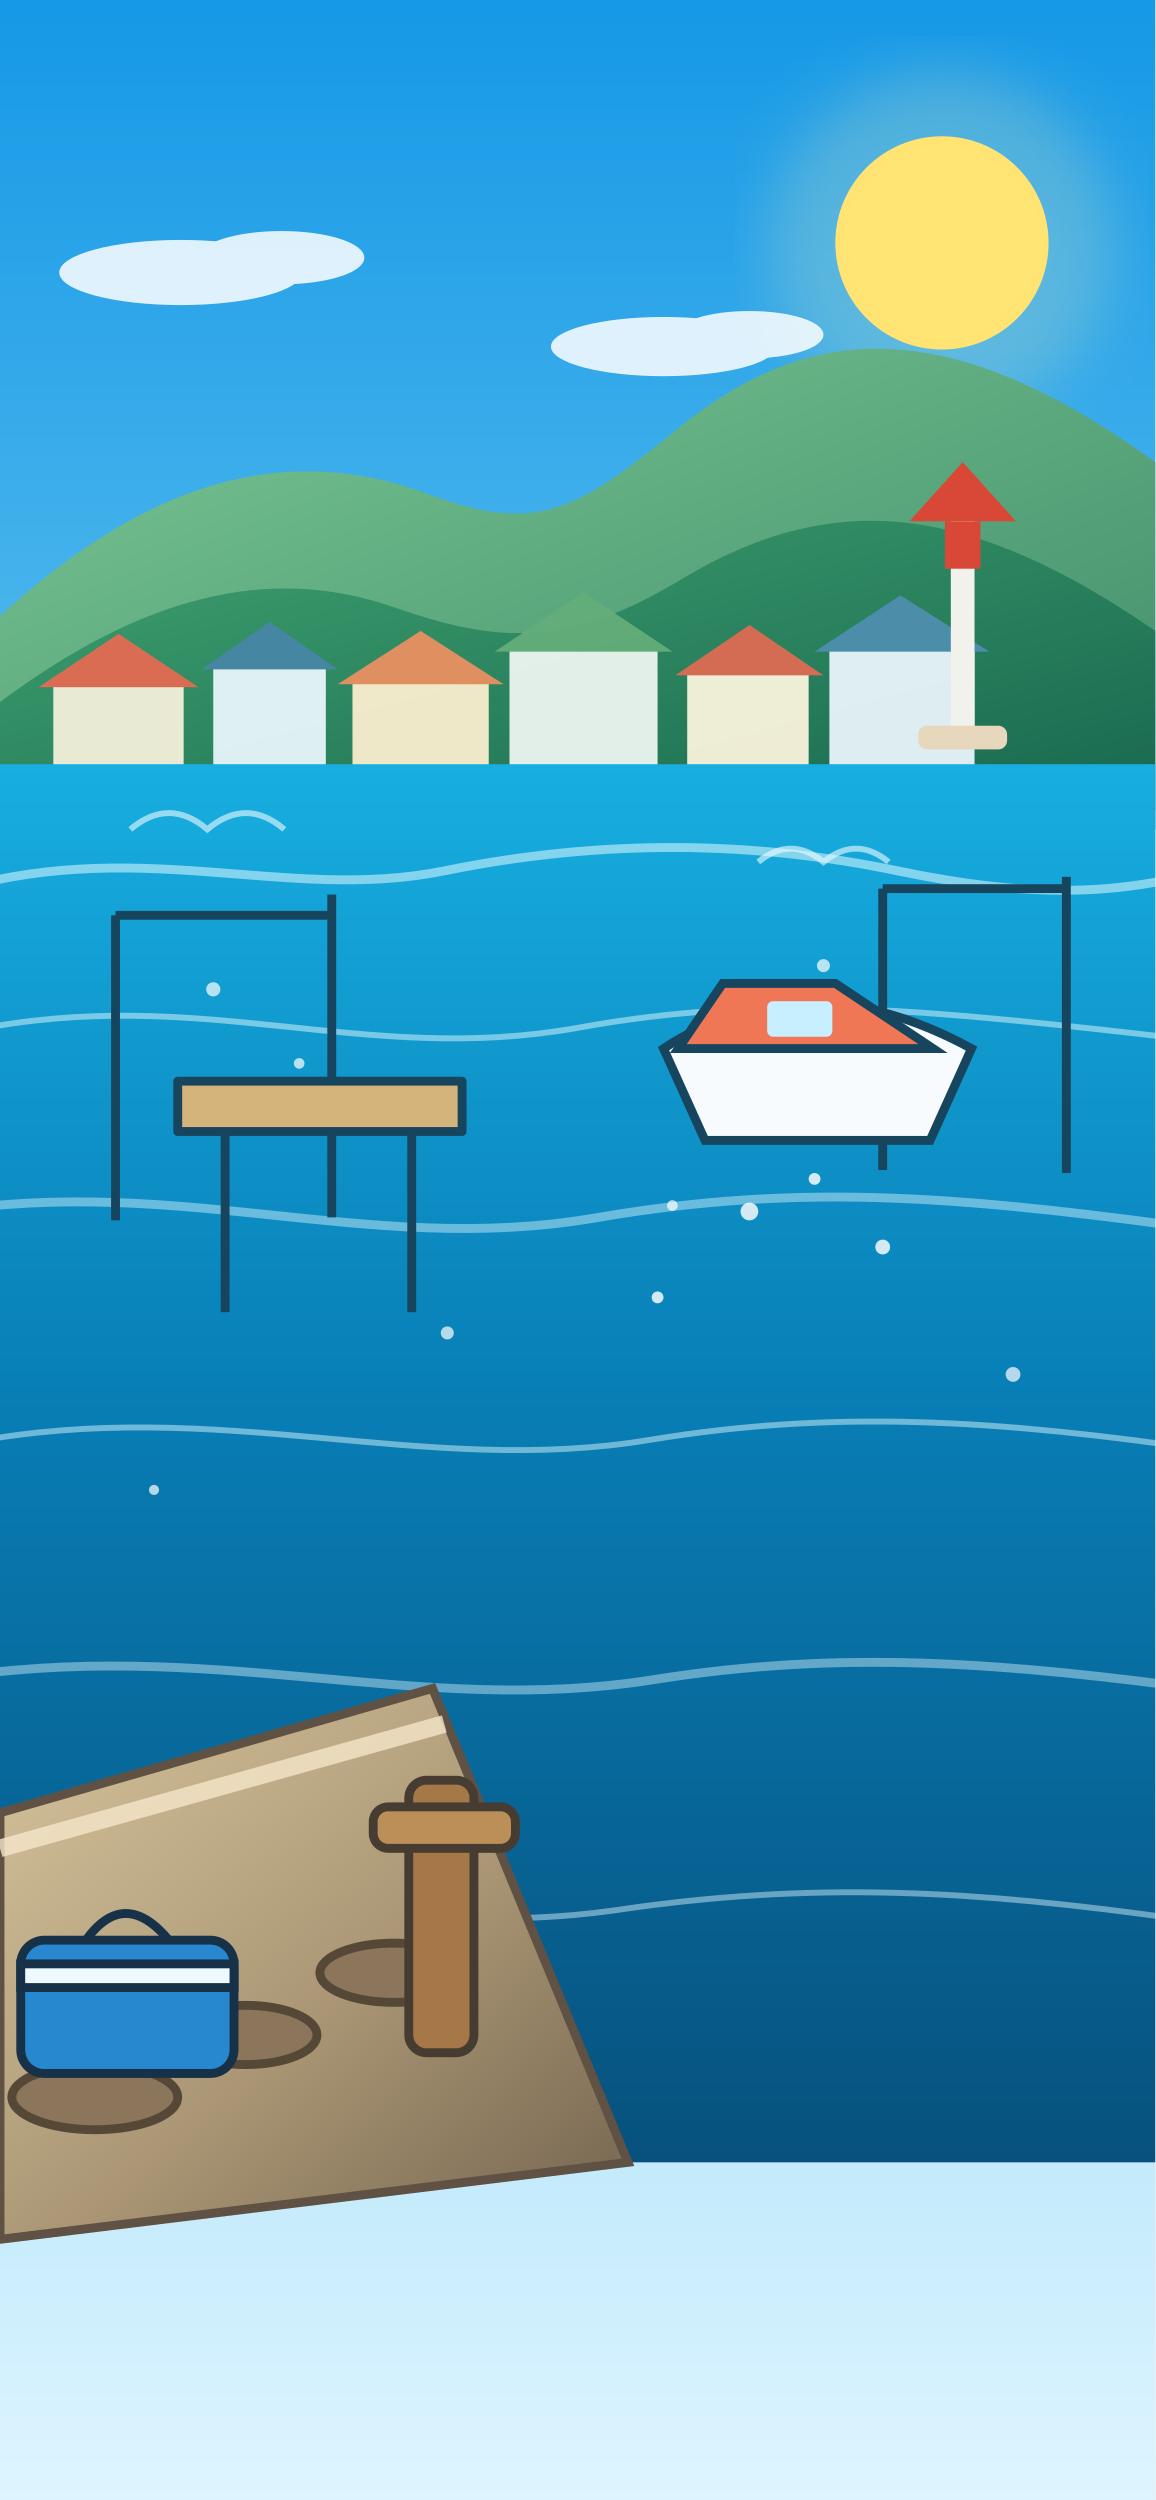
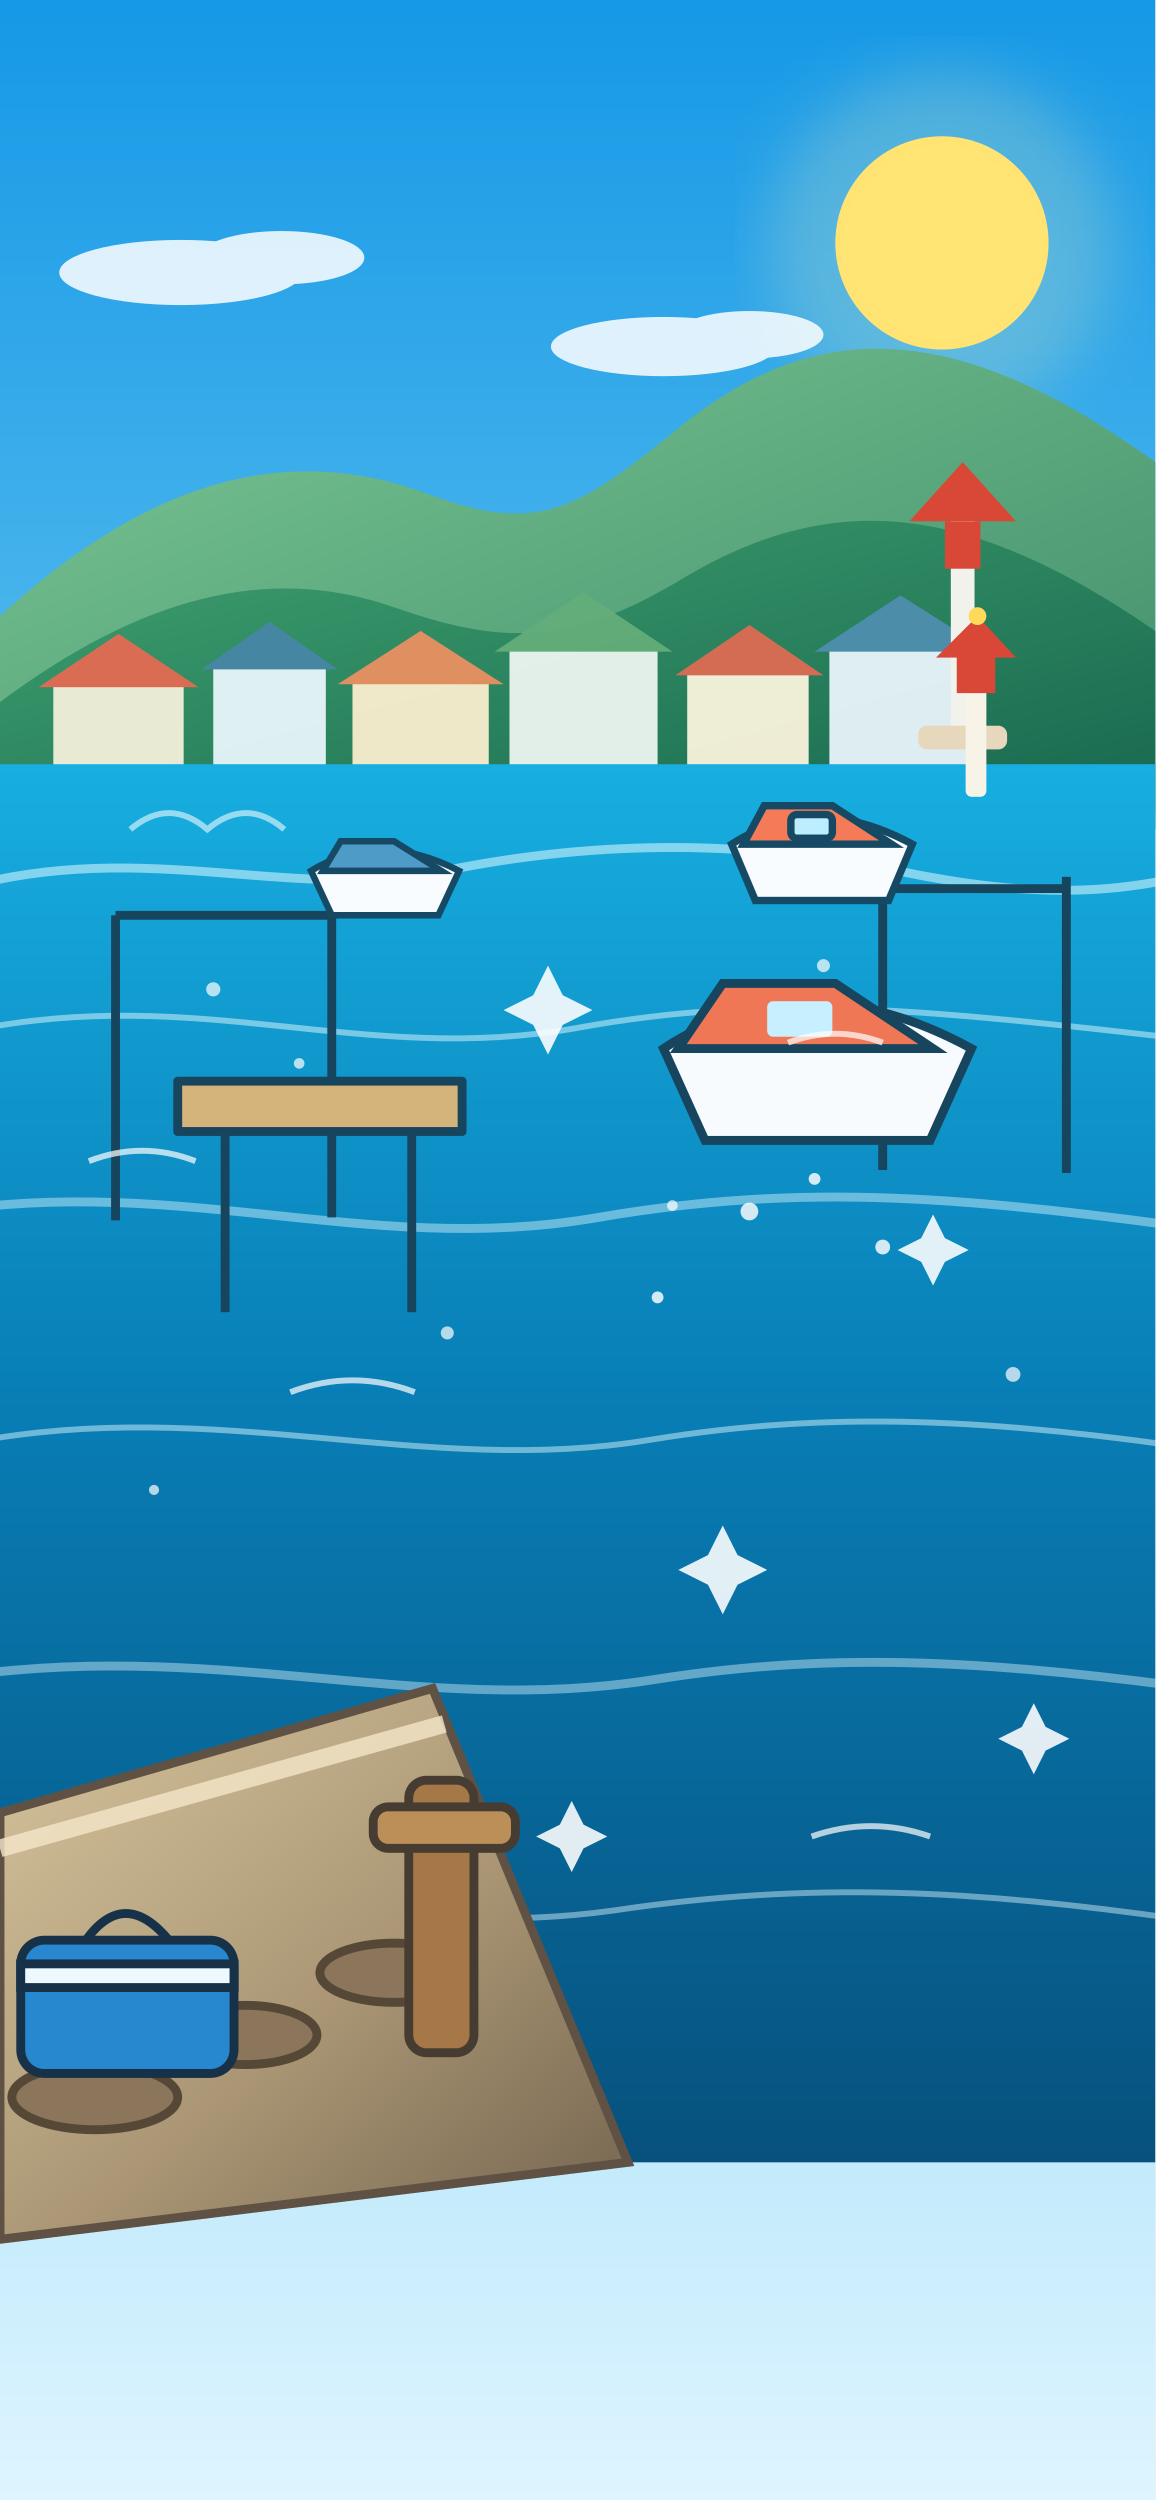
<svg xmlns="http://www.w3.org/2000/svg" viewBox="0 0 390 844">
  <defs>
    <linearGradient id="sky" x1="0" y1="0" x2="0" y2="1">
      <stop stop-color="#1598e6" />
      <stop offset=".48" stop-color="#75cdf2" />
      <stop offset="1" stop-color="#dff5ff" />
    </linearGradient>
    <linearGradient id="sea" x1="0" y1="0" x2="0" y2="1">
      <stop stop-color="#18aee0" />
      <stop offset=".44" stop-color="#087fb7" />
      <stop offset="1" stop-color="#07517d" />
    </linearGradient>
    <linearGradient id="mountain" x1="0" y1="0" x2="1" y2="1">
      <stop stop-color="#3fa16f" />
      <stop offset="1" stop-color="#17664e" />
    </linearGradient>
    <linearGradient id="mountain2" x1="0" y1="0" x2="1" y2="1">
      <stop stop-color="#7bc794" />
      <stop offset="1" stop-color="#3f8c6a" />
    </linearGradient>
    <linearGradient id="quay" x1="0" y1="0" x2="1" y2="1">
      <stop stop-color="#d7c59e" />
      <stop offset=".55" stop-color="#aa9674" />
      <stop offset="1" stop-color="#73634f" />
    </linearGradient>
    <filter id="soft">
      <feGaussianBlur stdDeviation="10" />
    </filter>
  </defs>
  <rect width="390" height="844" fill="url(#sky)" />
  <circle cx="318" cy="82" r="36" fill="#ffe061" />
  <circle cx="318" cy="82" r="58" fill="#fff4b7" opacity=".22" filter="url(#soft)" />
  <g fill="#fff" opacity=".84">
    <ellipse cx="61" cy="92" rx="41" ry="11" />
    <ellipse cx="95" cy="87" rx="28" ry="9" />
    <ellipse cx="224" cy="117" rx="38" ry="10" />
    <ellipse cx="253" cy="113" rx="25" ry="8" />
  </g>
  <path d="M0 208C48 164 95 148 145 167c35 13 49 6 81-20 45-38 92-43 164 9v118H0Z" fill="url(#mountain2)" />
  <path d="M0 237c47-35 90-47 133-32 37 13 60 13 98-10 52-31 98-24 159 18v67H0Z" fill="url(#mountain)" />
  <g opacity=".92">
    <path d="M18 231h44v34H18z" fill="#f8f2dd" />
    <path d="M13 232l27-18 27 18Z" fill="#e96952" />
    <path d="M72 224h38v40H72z" fill="#eef8ff" />
    <path d="M68 226l23-16 23 16Z" fill="#4786a8" />
    <path d="M119 229h46v36h-46z" fill="#fff1d2" />
    <path d="M114 231l28-18 28 18Z" fill="#ef8f5f" />
    <path d="M172 217h50v48h-50z" fill="#f2f8f4" />
    <path d="M167 220l30-20 30 20Z" fill="#64ae79" />
    <path d="M232 226h41v39h-41z" fill="#fff6df" />
    <path d="M228 228l25-17 25 17Z" fill="#e26a53" />
    <path d="M280 218h49v47h-49z" fill="#eef7ff" />
    <path d="M275 220l29-19 30 19Z" fill="#4f8eb1" />
  </g>
  <g>
    <rect x="321" y="173" width="8" height="76" rx="3" fill="#f2f2ed" />
    <rect x="319" y="176" width="12" height="16" fill="#d94837" />
    <path d="M307 176h36l-18-20Z" fill="#d94837" />
    <rect x="310" y="245" width="30" height="8" rx="3" fill="#e6d7bd" />
  </g>
  <rect y="258" width="390" height="472" fill="url(#sea)" />
  <g fill="none" stroke="#dff9ff" stroke-linecap="round">
    <path d="M-20 302C45 281 96 305 150 294s105-10 153 0 78 8 111-2" stroke-width="3" opacity=".55" />
    <path d="M-10 348c78-16 132 12 205-1 66-12 119-6 207 4" stroke-width="2" opacity=".5" />
    <path d="M-30 411c87-17 152 14 232 0 70-12 125-7 211 5" stroke-width="3" opacity=".44" />
    <path d="M-10 487c84-16 153 12 230-1 61-10 116-7 190 4" stroke-width="2" opacity=".48" />
    <path d="M-20 567c91-15 160 13 241 0 63-10 117-6 190 4" stroke-width="3" opacity=".42" />
    <path d="M-10 645c79-12 146 10 217 0 67-10 121-7 192 3" stroke-width="2" opacity=".45" />
  </g>
  <g fill="#fff" opacity=".7">
    <circle cx="72" cy="334" r="2.4" />
    <circle cx="101" cy="359" r="1.8" />
    <circle cx="278" cy="326" r="2.2" />
    <circle cx="314" cy="372" r="1.6" />
    <circle cx="151" cy="450" r="2.2" />
    <circle cx="227" cy="407" r="1.8" />
    <circle cx="342" cy="464" r="2.5" />
    <circle cx="52" cy="503" r="1.7" />
  </g>
  <g stroke="#17455e" stroke-width="3" stroke-linejoin="round">
    <path d="M39 309v103M112 302v109M298 300v95M360 296v100" fill="none" />
    <path d="M39 309h73M298 300h62" fill="none" />
    <path d="M60 365h96v17H60z" fill="#d4b47a" />
    <path d="M76 382v61M139 382v61" fill="none" />
  </g>
  <g transform="translate(224 312)">
    <path d="M0 42q47-31 104 0l-14 31H14Z" fill="#f7fbfd" stroke="#17455e" stroke-width="3" />
    <path d="M20 20h38l33 22H5Z" fill="#ef7756" stroke="#17455e" stroke-width="3" />
    <rect x="35" y="26" width="22" height="12" rx="2" fill="#c8efff" />
  </g>
  <g transform="translate(44 280)" fill="none" stroke="#effcff" stroke-width="2" opacity=".6">
    <path d="M0 0q13-11 26 0q13-11 26 0" />
    <path d="M212 11q11-9 22 0q11-9 22 0" />
  </g>
  <path d="M0 612 L146 570 L212 730 L0 756Z" fill="url(#quay)" stroke="#5f5143" stroke-width="3" />
  <path d="M0 624 L150 582" stroke="#f4e6c9" stroke-width="6" opacity=".8" />
  <g stroke="#564837" stroke-width="3" fill="#8b765b">
    <ellipse cx="32" cy="708" rx="28" ry="11" />
    <ellipse cx="83" cy="687" rx="24" ry="10" />
    <ellipse cx="133" cy="666" rx="25" ry="10" />
  </g>
  <g transform="translate(138 601)" stroke="#463c31" stroke-width="3">
    <rect x="0" y="0" width="22" height="92" rx="6" fill="#a67847" />
    <rect x="-12" y="9" width="48" height="14" rx="5" fill="#bd8f58" />
  </g>
  <g transform="translate(7 655)" stroke="#173248" stroke-width="3">
    <rect x="0" y="0" width="72" height="45" rx="8" fill="#2788cf" />
    <rect x="0" y="8" width="72" height="8" fill="#eef9ff" />
    <path d="M22 0q13-18 28 0" fill="none" />
  </g>
  <g fill="#fff" opacity=".82">
    <circle cx="253" cy="409" r="3" />
    <circle cx="275" cy="398" r="2" />
    <circle cx="298" cy="421" r="2.5" />
    <circle cx="222" cy="438" r="2" />
  </g>
+   <g fill="#ffffff" opacity=".88">
+     <path d="M185 326l5 10 10 5-10 5-5 10-5-10-10-5 10-5z" />
+     <path d="M315 410l4 8 8 4-8 4-4 8-4-8-8-4 8-4z" />
+     <path d="M244 515l5 10 10 5-10 5-5 10-5-10-10-5 10-5z" />
+     <path d="M349 575l4 8 8 4-8 4-4 8-4-8-8-4 8-4z" />
+     <path d="M193 608l4 8 8 4-8 4-4 8-4-8-8-4 8-4z" />
+   </g>
+   <g transform="translate(247 260)" stroke="#164963" stroke-width="2.5">
+     <path d="M0 25q28-18 61 0l-8 19H8Z" fill="#f9fcff" />
+     <path d="M11 12h23l20 13H4Z" fill="#f47a58" />
+     <rect x="20" y="15" width="14" height="8" rx="2" fill="#bdeeff" />
+   </g>
+   <g transform="translate(105 274)" stroke="#164963" stroke-width="2.2">
+     <path d="M0 20q23-14 50 0l-7 15H7Z" fill="#f9fcff" />
+     <path d="M10 10h18l16 10H4Z" fill="#4d9bc6" />
+   </g>
+   <g transform="translate(326 218)">
+     <rect x="0" y="0" width="7" height="51" rx="2" fill="#f7f3e7" />
+     <rect x="-3" y="3" width="13" height="13" fill="#d94837" />
+     <path d="M-10 4h27L4-10Z" fill="#d94837" />
+     <circle cx="4" cy="-10" r="3" fill="#ffd95a" />
+   </g>
+   <g stroke="#ffffff" stroke-width="2" fill="none" opacity=".7">
+     <path d="M30 392q18-7 36 0M266 352q16-6 32 0M98 470q21-8 42 0M274 620q20-7 40 0" />
+   </g>
</svg>
